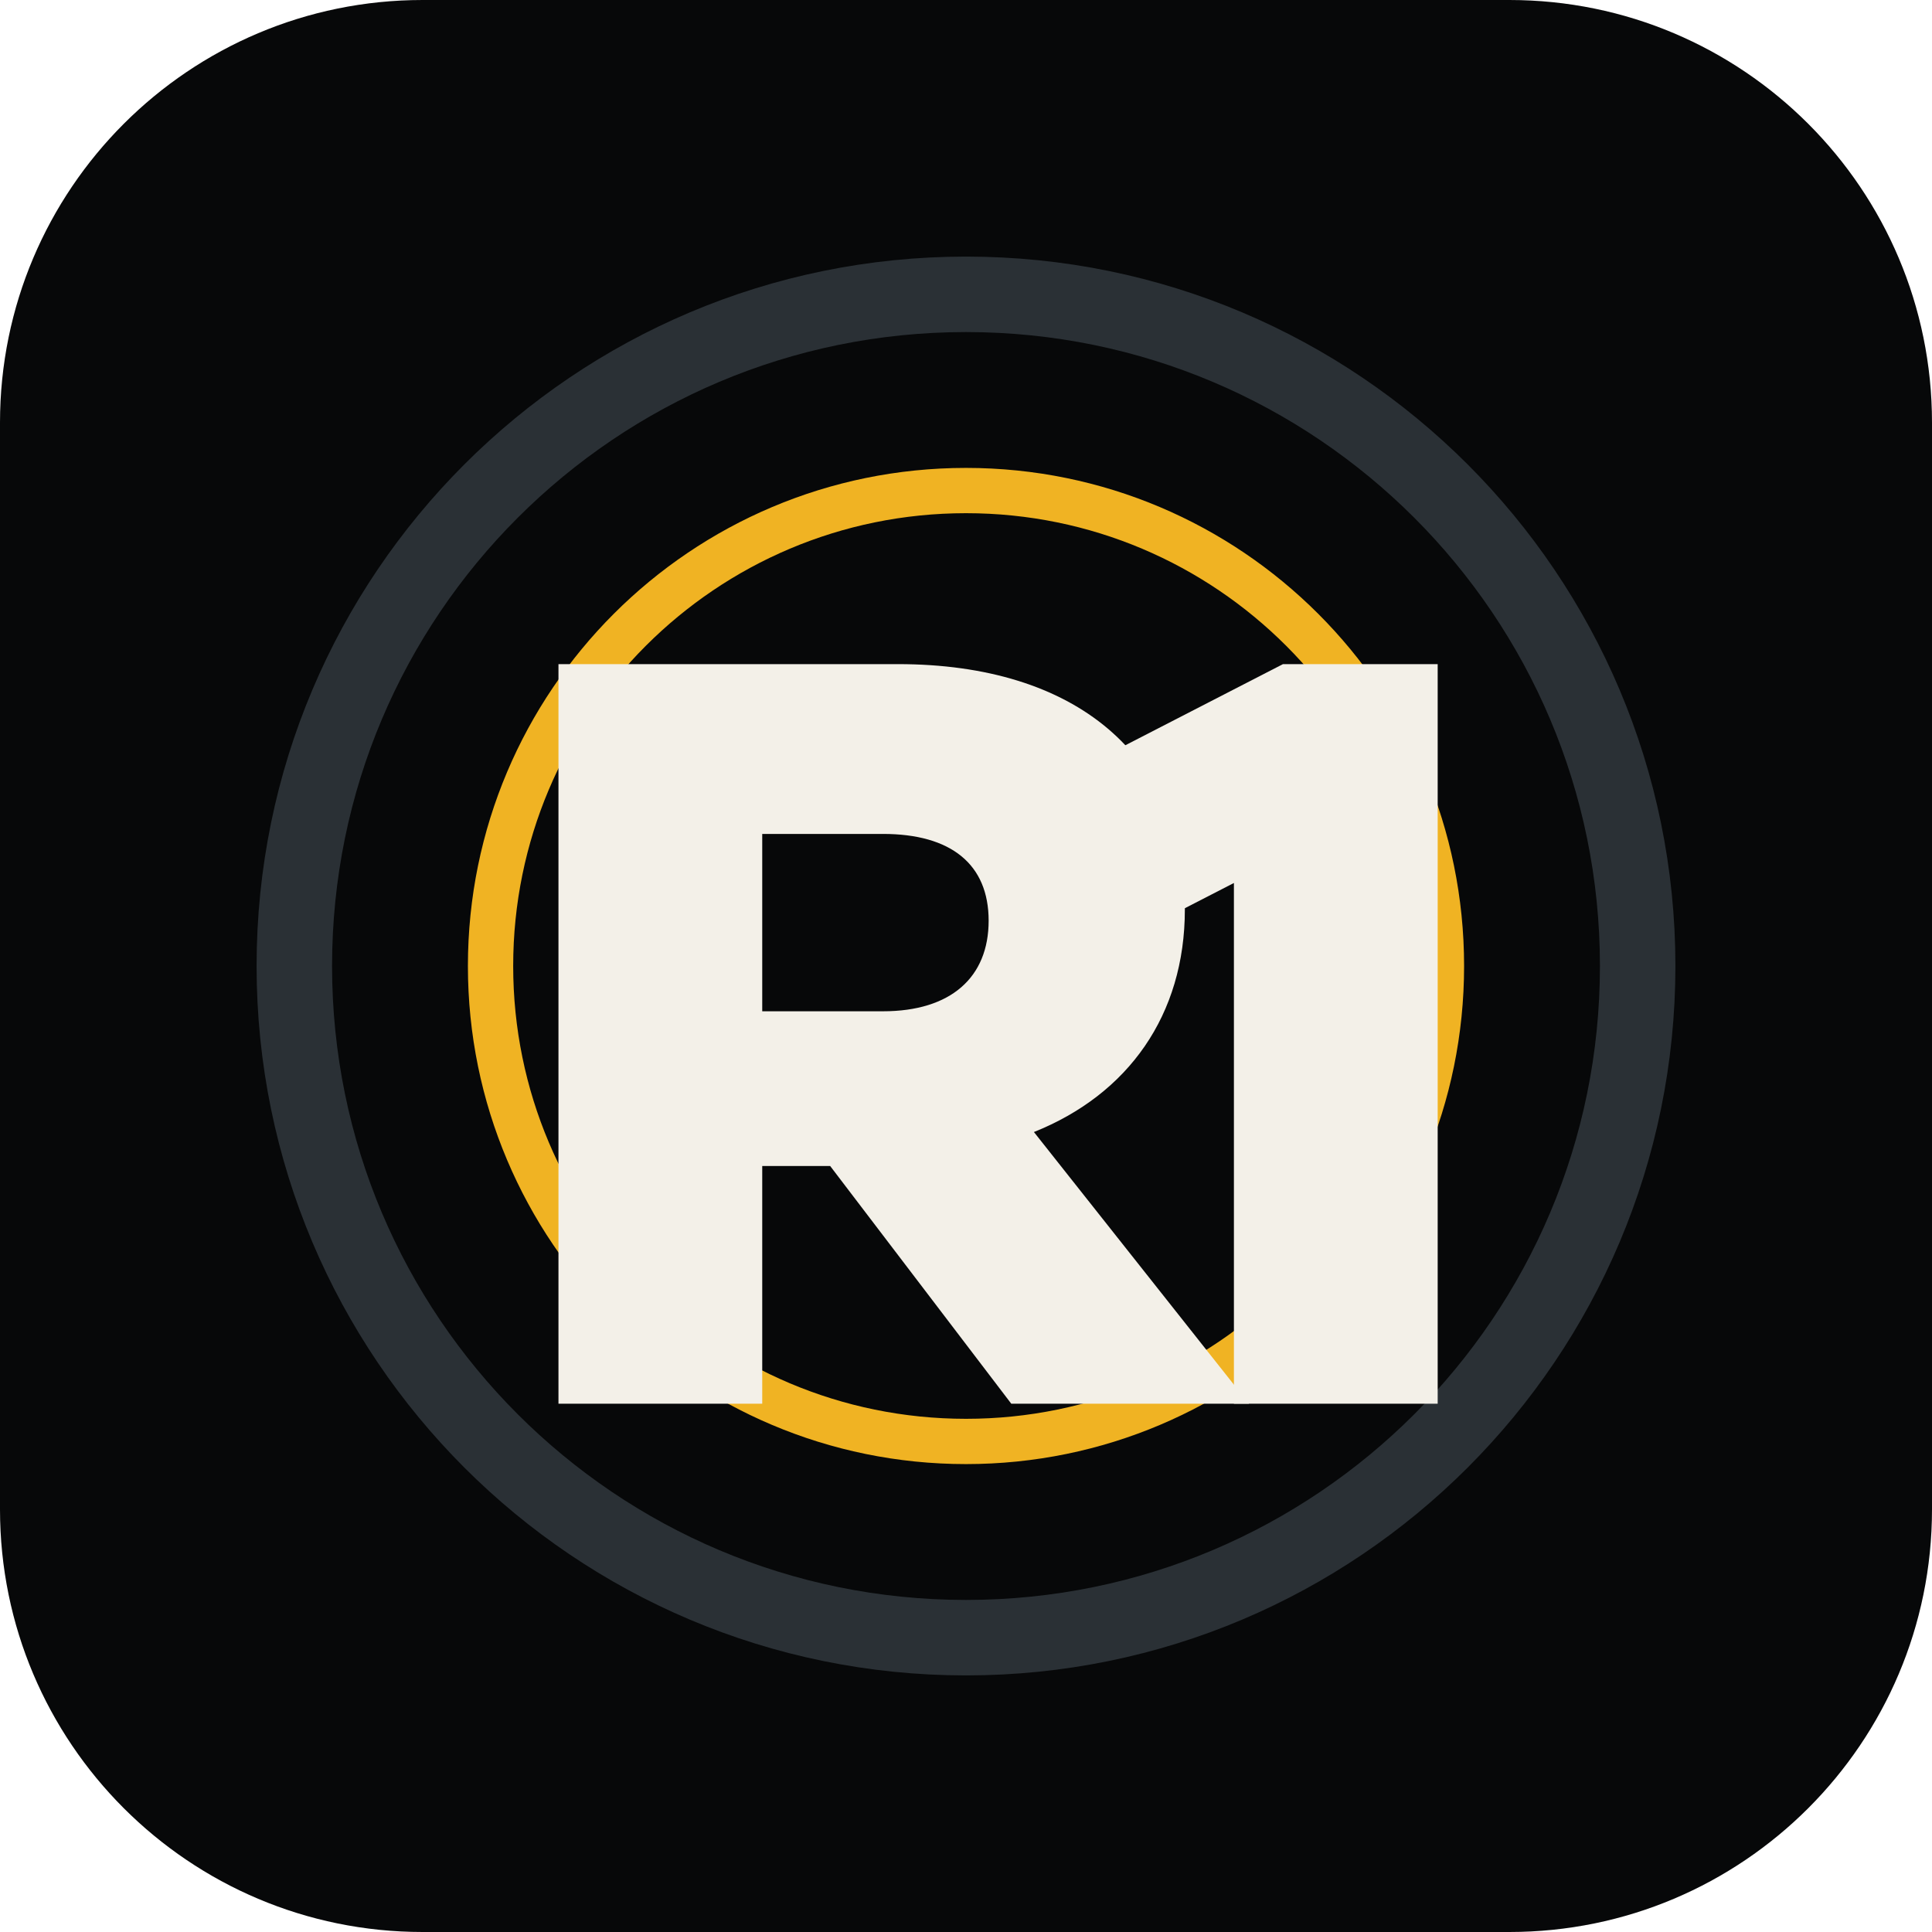
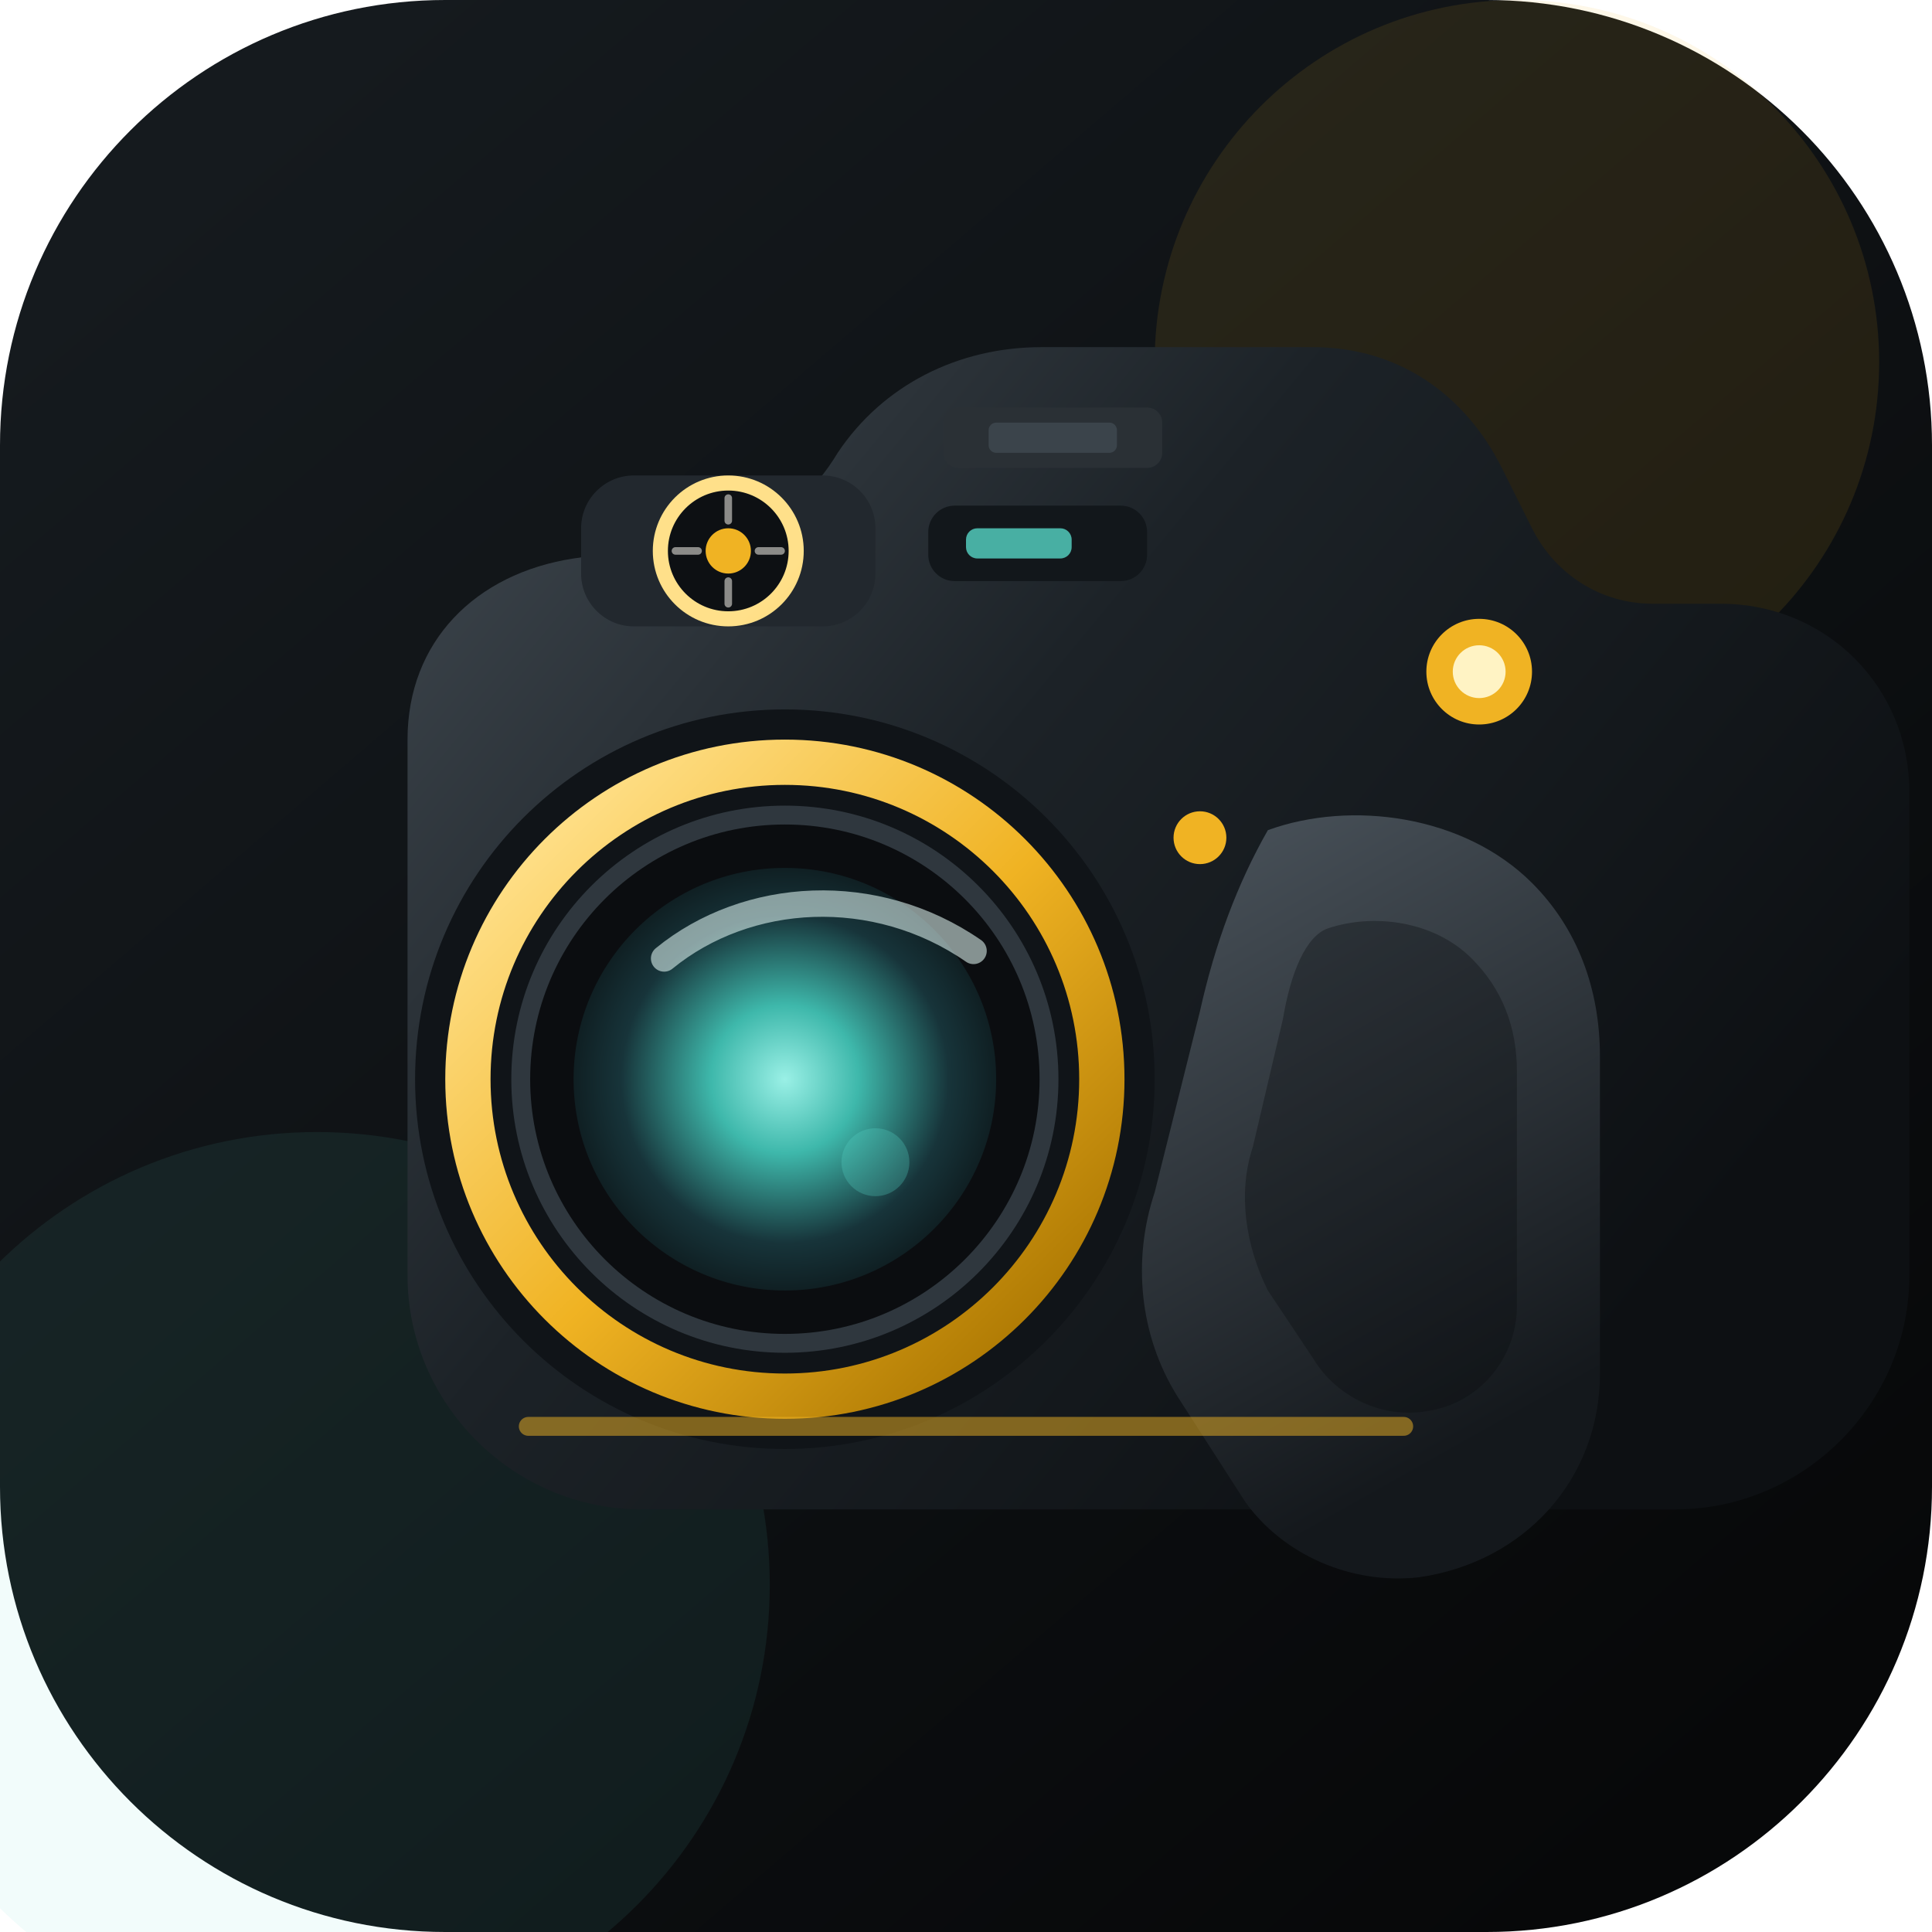
- <svg xmlns="http://www.w3.org/2000/svg" viewBox="0 0 512 512">
-   <rect width="512" height="512" rx="112" fill="#070809" />
-   <circle cx="256" cy="256" r="178" fill="none" stroke="#2a3035" stroke-width="20" />
-   <circle cx="256" cy="256" r="126" fill="none" stroke="#f0b323" stroke-width="12" />
-   <path d="M148 176h90c47 0 76 24 76 65 0 28-15 49-40 59l57 72h-63l-48-63h-18v63h-54V176Zm54 45v47h32c18 0 28-9 28-24 0-15-10-23-28-23h-32Z" fill="#f3f0e8" />
-   <path d="M340 176h41v196h-54V234l-35 18-20-41 68-35Z" fill="#f3f0e8" />
+ <svg xmlns="http://www.w3.org/2000/svg" viewBox="0 0 512 512" role="img" aria-label="R10 Photo Coach">
+   <defs>
+     <linearGradient id="bg" x1="64" y1="32" x2="448" y2="480" gradientUnits="userSpaceOnUse">
+       <stop offset="0" stop-color="#151a1e" />
+       <stop offset="1" stop-color="#070809" />
+     </linearGradient>
+     <linearGradient id="body" x1="110" y1="150" x2="400" y2="390" gradientUnits="userSpaceOnUse">
+       <stop offset="0" stop-color="#3a4249" />
+       <stop offset="0.4" stop-color="#1c2227" />
+       <stop offset="1" stop-color="#0d1013" />
+     </linearGradient>
+     <linearGradient id="grip" x1="340" y1="200" x2="430" y2="360" gradientUnits="userSpaceOnUse">
+       <stop offset="0" stop-color="#4a535b" />
+       <stop offset="1" stop-color="#14181c" />
+     </linearGradient>
+     <radialGradient id="glass" cx="208" cy="286" r="70" gradientUnits="userSpaceOnUse">
+       <stop offset="0" stop-color="#9af0e6" />
+       <stop offset="0.28" stop-color="#3eb8ab" />
+       <stop offset="0.62" stop-color="#17343a" />
+       <stop offset="1" stop-color="#070809" />
+     </radialGradient>
+     <linearGradient id="gold" x1="140" y1="220" x2="280" y2="360" gradientUnits="userSpaceOnUse">
+       <stop offset="0" stop-color="#ffe08a" />
+       <stop offset="0.5" stop-color="#f0b323" />
+       <stop offset="1" stop-color="#a87400" />
+     </linearGradient>
+   </defs>
+   <rect width="512" height="512" rx="118" fill="url(#bg)" />
+   <circle cx="402" cy="96" r="96" fill="#f0b323" opacity=".10" />
+   <circle cx="84" cy="420" r="120" fill="#55d4c6" opacity=".08" />
+   <path fill="url(#body)" d="M108 196c0-26 18-44 44-48l42-6c12-2 22-12 28-22 12-18 32-28 54-28h72c22 0 40 12 50 32l8 16c6 12 18 20 32 20h18c28 0 50 22 50 50v128c0 34-28 62-62 62H170c-34 0-62-28-62-62V196Z" />
+   <path fill="url(#grip)" d="M336 220c22-8 52-4 70 14 12 12 18 28 18 46v84c0 28-20 50-48 54-18 2-36-6-46-20l-18-28c-10-16-12-36-6-54l12-48c4-18 10-34 18-48Z" />
+   <path fill="#0a0c0e" opacity=".35" d="M352 246c12-4 28-2 38 8 8 8 12 18 12 30v62c0 14-10 26-24 28-12 2-24-4-30-14l-12-18c-6-12-8-26-4-38l8-34c2-12 6-22 12-24Z" />
+   <rect x="154" y="126" width="78" height="40" rx="14" fill="#22282e" />
+   <circle cx="193" cy="146" r="18" fill="#0d1013" stroke="url(#gold)" stroke-width="4" />
+   <circle cx="193" cy="146" r="6" fill="#f0b323" />
+   <path d="M193 132v6M193 154v6M179 146h6M201 146h6" stroke="#f3f0e8" stroke-width="2" stroke-linecap="round" opacity=".55" />
+   <rect x="246" y="134" width="58" height="20" rx="7" fill="#12171b" />
+   <rect x="256" y="140" width="28" height="8" rx="3" fill="#55d4c6" opacity=".8" />
+   <rect x="250" y="108" width="58" height="16" rx="4" fill="#2a3035" />
+   <rect x="262" y="112" width="34" height="8" rx="2" fill="#3b444b" />
+   <circle cx="392" cy="178" r="14" fill="#f0b323" />
+   <circle cx="392" cy="178" r="7" fill="#fff3c4" />
+   <circle cx="208" cy="286" r="98" fill="#101418" />
+   <circle cx="208" cy="286" r="84" fill="none" stroke="url(#gold)" stroke-width="12" />
+   <circle cx="208" cy="286" r="70" fill="#0b0d10" stroke="#2f373e" stroke-width="5" />
+   <circle cx="208" cy="286" r="56" fill="url(#glass)" />
+   <path d="M176 254c22-18 56-20 82-2" fill="none" stroke="#e9fffb" stroke-width="7" stroke-linecap="round" opacity=".55" />
+   <circle cx="232" cy="308" r="9" fill="#55d4c6" opacity=".28" />
+   <circle cx="318" cy="222" r="7" fill="#f0b323" />
+   <path d="M140 378h232" stroke="#f0b323" stroke-width="5" stroke-linecap="round" opacity=".5" />
</svg>
